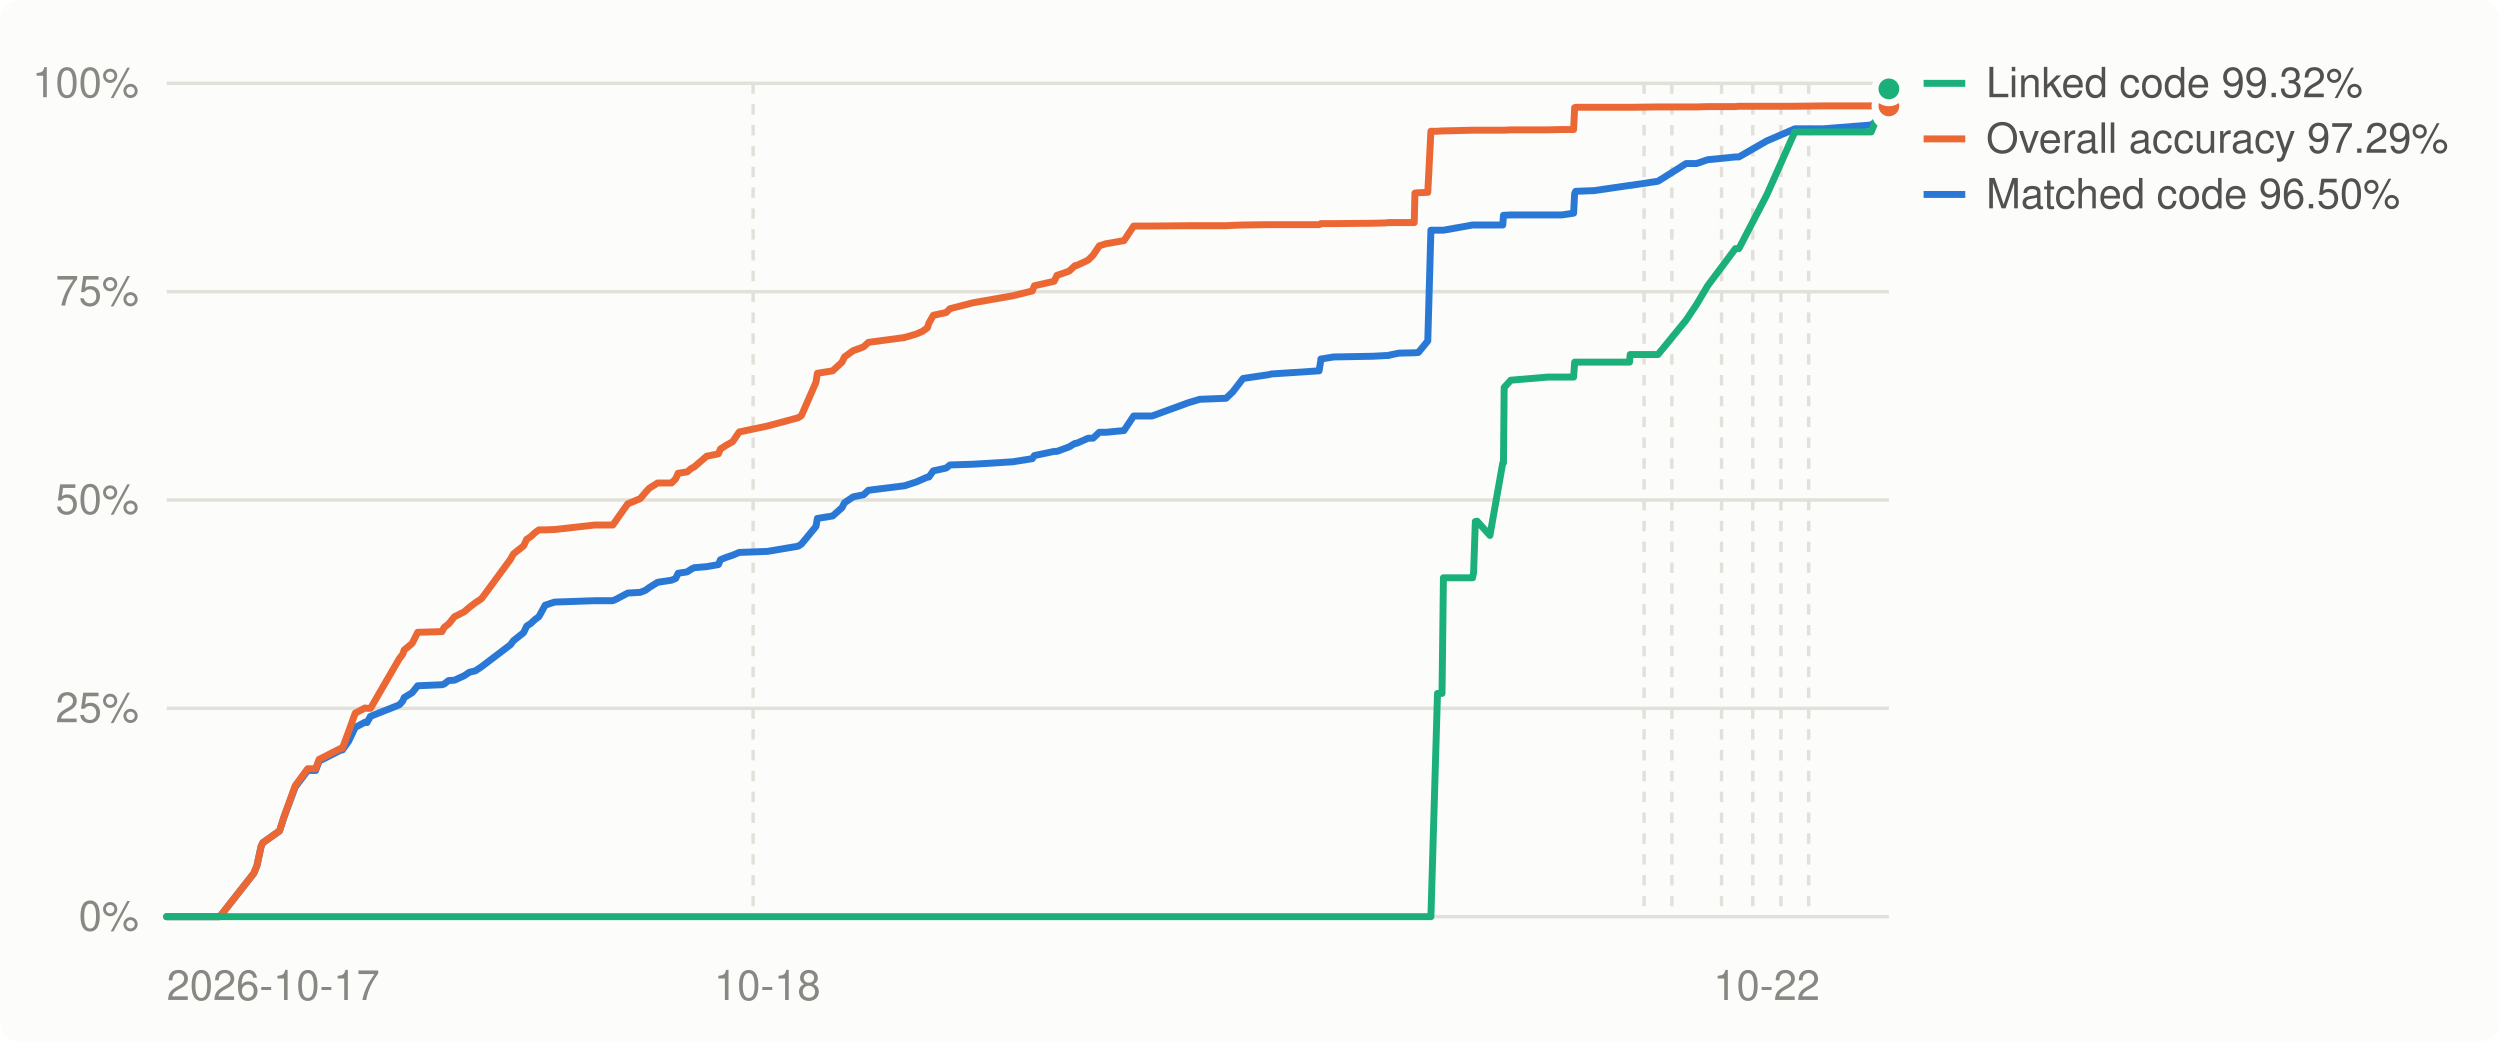
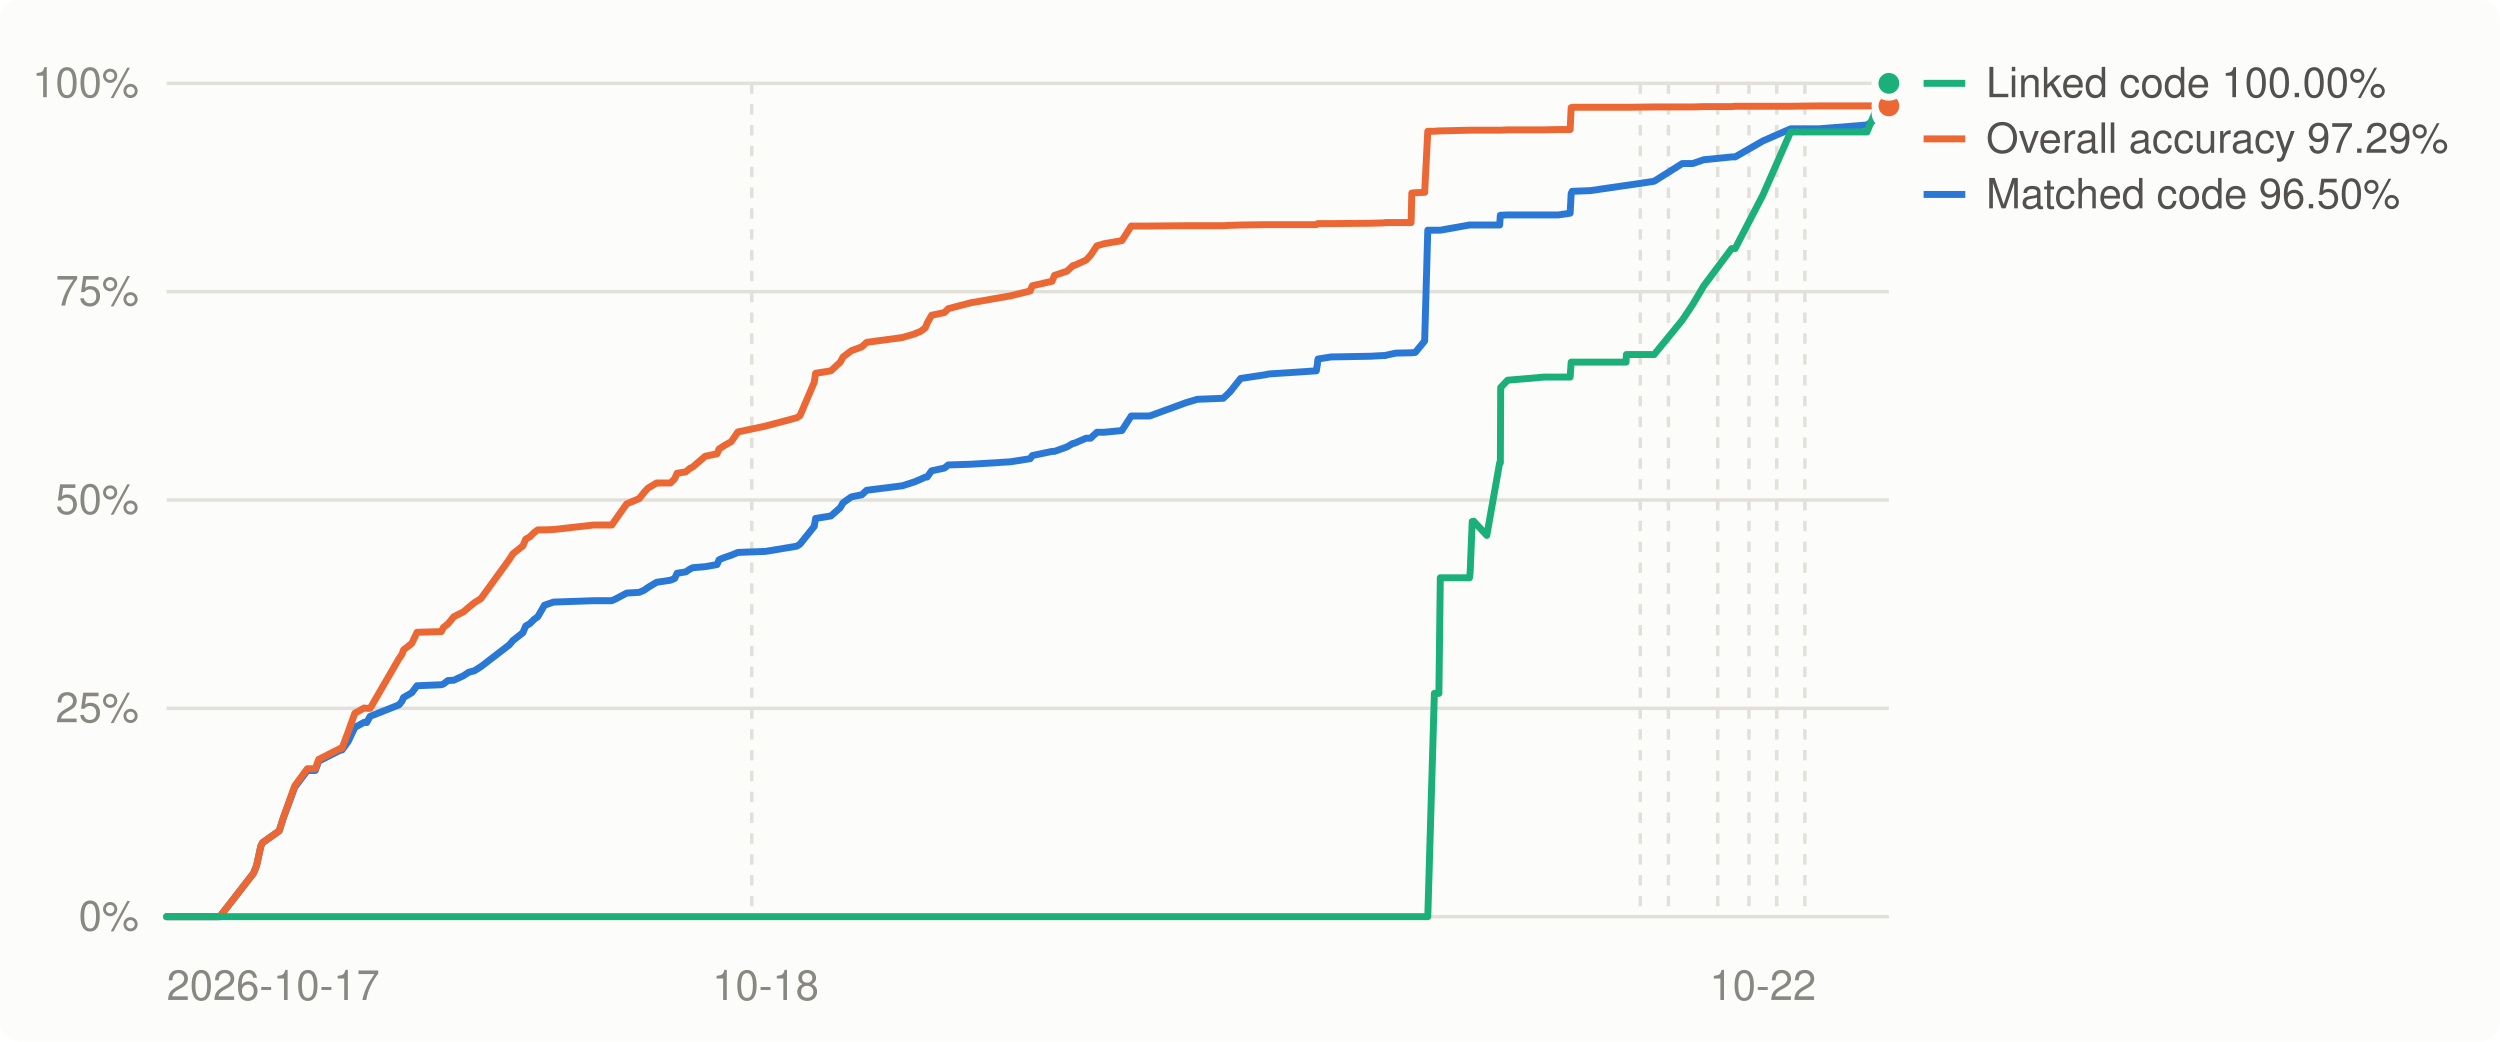
<svg xmlns="http://www.w3.org/2000/svg" viewBox="0 0 720 300" width="720" height="300" role="img" aria-label="Decompilation progress over time">
  <style>
.bg{fill:#fcfcfb}.grid{stroke:#e1e0d9}.muted{fill:#898781}.lbl{fill:#52514e}.ln0{stroke:#2a78d6}.dot0{fill:#2a78d6;stroke:#fcfcfb}.ln1{stroke:#eb6834}.dot1{fill:#eb6834;stroke:#fcfcfb}.ln2{stroke:#1baf7a}.dot2{fill:#1baf7a;stroke:#fcfcfb}
@media (prefers-color-scheme: dark){.bg{fill:#1a1a19}.grid{stroke:#2c2c2a}.muted{fill:#898781}.lbl{fill:#c3c2b7}.ln0{stroke:#3987e5}.dot0{fill:#3987e5;stroke:#1a1a19}.ln1{stroke:#d95926}.dot1{fill:#d95926;stroke:#1a1a19}.ln2{stroke:#199e70}.dot2{fill:#199e70;stroke:#1a1a19}}
text{font:12px -apple-system,BlinkMacSystemFont,'Segoe UI',Helvetica,Arial,sans-serif}
</style>
  <rect class="bg" width="720" height="300" rx="6" />
  <line x1="48" x2="544" y1="264.0" y2="264.0" class="grid" stroke-width="1" />
  <text x="40" y="268.0" class="muted" text-anchor="end">0%</text>
  <line x1="48" x2="544" y1="204.0" y2="204.0" class="grid" stroke-width="1" />
  <text x="40" y="208.0" class="muted" text-anchor="end">25%</text>
  <line x1="48" x2="544" y1="144.0" y2="144.0" class="grid" stroke-width="1" />
  <text x="40" y="148.0" class="muted" text-anchor="end">50%</text>
  <line x1="48" x2="544" y1="84.0" y2="84.0" class="grid" stroke-width="1" />
  <text x="40" y="88.0" class="muted" text-anchor="end">75%</text>
  <line x1="48" x2="544" y1="24.0" y2="24.0" class="grid" stroke-width="1" />
  <text x="40" y="28.0" class="muted" text-anchor="end">100%</text>
-   <line x1="216.9" x2="216.9" y1="24" y2="264" class="grid" stroke-width="1" stroke-dasharray="3 3" />
-   <line x1="473.5" x2="473.5" y1="24" y2="264" class="grid" stroke-width="1" stroke-dasharray="3 3" />
-   <line x1="481.5" x2="481.5" y1="24" y2="264" class="grid" stroke-width="1" stroke-dasharray="3 3" />
-   <line x1="495.8" x2="495.8" y1="24" y2="264" class="grid" stroke-width="1" stroke-dasharray="3 3" />
-   <line x1="504.8" x2="504.8" y1="24" y2="264" class="grid" stroke-width="1" stroke-dasharray="3 3" />
-   <line x1="512.9" x2="512.9" y1="24" y2="264" class="grid" stroke-width="1" stroke-dasharray="3 3" />
-   <line x1="520.9" x2="520.9" y1="24" y2="264" class="grid" stroke-width="1" stroke-dasharray="3 3" />
+   <line x1="216.5" x2="216.5" y1="24" y2="264" class="grid" stroke-width="1" stroke-dasharray="3 3" />
+   <line x1="472.4" x2="472.4" y1="24" y2="264" class="grid" stroke-width="1" stroke-dasharray="3 3" />
+   <line x1="480.5" x2="480.5" y1="24" y2="264" class="grid" stroke-width="1" stroke-dasharray="3 3" />
+   <line x1="494.7" x2="494.7" y1="24" y2="264" class="grid" stroke-width="1" stroke-dasharray="3 3" />
+   <line x1="503.7" x2="503.7" y1="24" y2="264" class="grid" stroke-width="1" stroke-dasharray="3 3" />
+   <line x1="511.7" x2="511.7" y1="24" y2="264" class="grid" stroke-width="1" stroke-dasharray="3 3" />
+   <line x1="519.8" x2="519.8" y1="24" y2="264" class="grid" stroke-width="1" stroke-dasharray="3 3" />
  <text class="muted" x="48.0" y="288" text-anchor="start">2026-10-17</text>
-   <text class="muted" x="221.0" y="288" text-anchor="middle">10-18</text>
-   <text class="muted" x="508.8" y="288" text-anchor="middle">10-22</text>
-   <polyline points="48.0,264.0 63.3,264.0 73.1,251.5 74.0,249.3 75.2,243.8 75.7,242.7 80.5,239.3 81.8,235.3 85.0,226.7 88.6,221.9 90.9,221.9 91.9,219.2 98.2,216.0 98.6,216.0 100.4,213.5 102.3,209.5 105.1,208.0 105.7,208.1 106.7,206.3 115.0,203.0 116.0,201.9 116.4,200.9 118.7,199.5 120.3,197.5 127.3,197.2 127.9,197.0 129.2,196.0 130.9,195.9 133.7,194.6 135.2,193.6 136.9,193.2 138.7,192.0 147.0,185.7 147.9,184.5 150.8,182.2 151.7,180.3 152.8,179.6 154.1,178.4 155.2,177.6 157.0,174.3 159.7,173.4 171.3,173.0 176.5,173.0 177.6,172.5 180.8,170.8 184.4,170.6 185.9,170.0 187.0,169.2 189.4,167.7 193.4,167.1 194.6,166.6 195.3,165.1 197.9,164.7 199.1,163.9 199.9,163.5 203.5,163.2 206.9,162.6 207.5,161.2 209.2,160.5 211.0,159.9 212.9,159.1 221.0,158.8 229.9,157.3 230.8,156.7 235.0,151.6 235.4,149.3 239.8,148.6 242.5,146.2 243.2,144.8 245.7,143.1 248.7,142.5 250.1,141.2 260.5,139.9 263.9,138.8 265.7,138.0 267.1,137.4 267.5,137.4 268.8,135.6 272.5,134.8 273.6,133.9 280.2,133.7 291.6,133.0 297.3,132.1 297.9,131.2 303.6,130.0 304.4,130.0 307.9,128.7 309.6,127.7 310.0,127.7 313.4,126.2 314.8,126.2 316.6,124.5 318.5,124.5 323.7,124.0 326.5,119.8 331.8,119.8 342.2,116.0 345.5,115.0 353.1,114.7 355.0,112.9 358.0,109.0 365.4,107.9 366.2,107.7 379.9,106.8 380.1,105.5 380.2,105.0 380.4,103.8 380.4,103.4 384.1,102.8 395.4,102.6 399.1,102.4 399.9,102.4 400.0,102.3 402.9,101.7 407.3,101.6 407.5,101.6 408.5,101.5 411.2,98.2 412.1,66.3 414.0,66.3 415.3,66.3 415.7,66.3 415.7,66.3 424.1,64.8 424.4,64.8 424.9,64.8 425.4,64.8 429.1,64.8 432.8,64.8 433.0,62.0 433.2,62.0 435.1,61.9 445.7,61.9 449.8,61.9 453.2,61.4 453.5,55.7 453.8,55.1 459.1,54.9 469.3,53.4 469.5,53.4 477.5,52.2 485.6,47.1 488.6,47.1 491.8,46.0 499.8,45.2 500.8,45.2 508.8,40.6 516.9,37.1 525.0,37.1 538.9,36.0 544.0,32.4" fill="none" class="ln0" stroke-width="2" stroke-linejoin="round" stroke-linecap="round" />
-   <polyline points="48.0,264.0 63.3,264.0 73.1,251.5 74.0,249.3 75.2,243.7 75.7,242.7 80.5,239.3 81.8,235.2 85.0,226.3 88.6,221.4 90.9,221.4 91.9,218.7 98.2,215.5 98.6,215.5 100.4,210.7 102.3,205.4 105.1,203.9 105.7,204.0 106.7,204.0 115.0,189.7 116.0,188.4 116.4,187.2 118.7,185.3 120.3,182.1 127.3,181.9 127.9,180.7 129.2,179.7 130.9,177.6 133.7,176.2 135.2,174.9 136.9,173.6 138.7,172.4 147.0,161.1 147.9,159.5 150.8,157.2 151.7,155.3 152.8,154.6 154.1,153.4 155.2,152.6 157.0,152.6 159.7,152.5 171.3,151.2 176.5,151.2 177.6,149.6 180.8,145.1 184.4,143.6 185.9,141.8 187.0,140.6 189.4,139.1 193.4,139.1 194.6,137.9 195.3,136.3 197.9,135.9 199.1,134.9 199.9,134.5 203.5,131.4 206.9,130.7 207.5,129.3 209.2,128.2 211.0,127.2 212.9,124.4 221.0,122.7 229.9,120.3 230.8,119.7 235.0,110.1 235.4,107.5 239.8,106.8 242.5,104.3 243.2,102.8 245.7,101.0 248.7,99.9 250.1,98.6 260.5,97.2 263.9,96.2 265.7,95.4 267.1,94.4 267.5,93.1 268.8,90.8 272.5,90.0 273.6,88.9 280.2,87.2 291.6,85.2 297.3,83.8 297.9,82.3 303.6,81.0 304.4,79.3 307.9,78.1 309.6,76.5 310.0,76.5 313.4,74.9 314.8,73.5 316.6,70.8 318.5,70.2 323.7,69.3 326.5,65.1 331.8,65.1 342.2,65.0 345.5,65.0 353.1,65.0 355.0,64.9 358.0,64.8 365.4,64.7 366.2,64.7 379.9,64.7 380.1,64.6 380.2,64.6 380.4,64.4 380.4,64.4 384.1,64.4 395.4,64.3 399.1,64.2 399.9,64.1 400.0,64.1 402.9,64.1 407.3,64.1 407.5,55.6 408.5,55.5 411.2,55.4 412.1,37.8 414.0,37.8 415.3,37.7 415.7,37.7 415.7,37.7 424.1,37.5 424.4,37.5 424.9,37.5 425.4,37.5 429.1,37.5 432.8,37.5 433.0,37.5 433.2,37.5 435.1,37.4 445.7,37.4 449.8,37.3 453.2,37.3 453.5,31.0 453.8,30.9 459.1,30.9 469.3,30.9 469.5,30.9 477.5,30.8 485.6,30.8 488.6,30.8 491.8,30.7 499.8,30.7 500.8,30.6 508.8,30.6 516.9,30.6 525.0,30.5 538.9,30.5 544.0,30.5" fill="none" class="ln1" stroke-width="2" stroke-linejoin="round" stroke-linecap="round" />
-   <polyline points="48.0,264.0 63.3,264.0 73.1,264.0 74.0,264.0 75.2,264.0 75.7,264.0 80.5,264.0 81.8,264.0 85.0,264.0 88.6,264.0 90.9,264.0 91.9,264.0 98.2,264.0 98.6,264.0 100.4,264.0 102.3,264.0 105.1,264.0 105.7,264.0 106.7,264.0 115.0,264.0 116.0,264.0 116.4,264.0 118.7,264.0 120.3,264.0 127.3,264.0 127.9,264.0 129.2,264.0 130.9,264.0 133.7,264.0 135.2,264.0 136.9,264.0 138.7,264.0 147.0,264.0 147.9,264.0 150.8,264.0 151.7,264.0 152.8,264.0 154.1,264.0 155.2,264.0 157.0,264.0 159.7,264.0 171.3,264.0 176.5,264.0 177.6,264.0 180.8,264.0 184.4,264.0 185.9,264.0 187.0,264.0 189.4,264.0 193.4,264.0 194.6,264.0 195.3,264.0 197.9,264.0 199.1,264.0 199.9,264.0 203.5,264.0 206.9,264.0 207.5,264.0 209.2,264.0 211.0,264.0 212.9,264.0 221.0,264.0 229.9,264.0 230.8,264.0 235.0,264.0 235.4,264.0 239.8,264.0 242.5,264.0 243.2,264.0 245.7,264.0 248.7,264.0 250.1,264.0 260.5,264.0 263.9,264.0 265.7,264.0 267.1,264.0 267.5,264.0 268.8,264.0 272.5,264.0 273.6,264.0 280.2,264.0 291.6,264.0 297.3,264.0 297.9,264.0 303.6,264.0 304.4,264.0 307.9,264.0 309.6,264.0 310.0,264.0 313.4,264.0 314.8,264.0 316.6,264.0 318.5,264.0 323.7,264.0 326.5,264.0 331.8,264.0 342.2,264.0 345.5,264.0 353.1,264.0 355.0,264.0 358.0,264.0 365.4,264.0 366.2,264.0 379.9,264.0 380.1,264.0 380.2,264.0 380.4,264.0 380.4,264.0 384.1,264.0 395.4,264.0 399.1,264.0 399.9,264.0 400.0,264.0 402.9,264.0 407.3,264.0 407.5,264.0 408.5,264.0 411.2,264.0 412.1,264.0 414.0,199.7 415.3,199.7 415.7,167.1 415.7,166.4 424.1,166.4 424.4,164.8 424.9,150.2 425.4,150.1 429.1,154.2 432.8,133.3 433.0,133.3 433.2,111.6 435.1,109.5 445.7,108.6 449.8,108.6 453.2,108.6 453.5,104.3 453.8,104.3 459.1,104.3 469.3,104.3 469.5,102.1 477.5,102.1 485.6,92.2 488.6,87.7 491.8,82.3 499.8,71.6 500.8,71.6 508.8,56.2 516.9,38.0 525.0,38.0 538.9,38.0 544.0,25.6" fill="none" class="ln2" stroke-width="2" stroke-linejoin="round" stroke-linecap="round" />
+   <text class="muted" x="220.5" y="288" text-anchor="middle">10-18</text>
+   <text class="muted" x="507.7" y="288" text-anchor="middle">10-22</text>
+   <polyline points="48.0,264.0 63.3,264.0 73.0,251.5 73.9,249.3 75.1,243.8 75.6,242.7 80.4,239.3 81.7,235.3 84.9,226.7 88.5,221.9 90.8,221.9 91.8,219.2 98.1,216.0 98.5,216.0 100.3,213.5 102.2,209.5 104.9,208.0 105.6,208.1 106.6,206.3 114.9,203.0 115.8,201.9 116.2,200.9 118.6,199.5 120.1,197.5 127.1,197.2 127.7,197.0 129.0,196.0 130.7,195.9 133.5,194.6 135.0,193.6 136.6,193.2 138.5,192.0 146.7,185.7 147.7,184.5 150.6,182.2 151.4,180.3 152.6,179.6 153.8,178.4 154.9,177.6 156.8,174.3 159.4,173.4 171.0,173.0 176.2,173.0 177.3,172.5 180.5,170.8 184.1,170.6 185.5,170.0 186.6,169.2 189.1,167.7 193.1,167.1 194.3,166.6 195.0,165.1 197.5,164.7 198.7,163.9 199.5,163.5 203.1,163.2 206.5,162.6 207.1,161.2 208.8,160.5 210.6,159.9 212.5,159.1 220.5,158.8 229.5,157.3 230.4,156.7 234.5,151.6 234.9,149.3 239.3,148.6 242.0,146.2 242.8,144.8 245.2,143.1 248.2,142.5 249.6,141.2 259.9,139.9 263.3,138.8 265.2,138.0 266.5,137.4 267.0,137.4 268.3,135.6 272.0,134.8 273.1,133.9 279.6,133.7 291.0,133.0 296.7,132.1 297.3,131.2 303.0,130.0 303.7,130.0 307.3,128.7 309.0,127.7 309.3,127.7 312.8,126.2 314.1,126.2 315.9,124.5 317.9,124.5 323.1,124.0 325.8,119.8 331.1,119.8 341.5,116.0 344.8,115.0 352.3,114.7 354.2,112.9 357.3,109.0 364.6,107.9 365.4,107.7 379.1,106.8 379.3,105.5 379.4,105.0 379.5,103.8 379.6,103.4 383.3,102.8 394.6,102.6 398.3,102.4 399.0,102.4 399.2,102.3 402.0,101.7 406.4,101.6 406.6,101.6 407.6,101.5 410.3,98.2 411.2,66.3 413.1,66.3 414.4,66.3 414.8,66.3 414.8,66.3 423.2,64.8 423.4,64.8 424.0,64.8 424.4,64.8 428.2,64.8 431.9,64.8 432.1,62.0 432.2,62.0 434.2,61.9 444.7,61.9 448.8,61.9 452.2,61.4 452.5,55.7 452.8,55.1 458.0,54.9 468.3,53.4 468.4,53.4 476.4,52.2 484.5,47.1 487.5,47.1 490.7,46.0 498.7,45.2 499.7,45.2 507.7,40.6 515.7,37.1 523.8,37.1 537.7,36.0 542.8,32.4 544.0,32.4" fill="none" class="ln0" stroke-width="2" stroke-linejoin="round" stroke-linecap="round" />
+   <polyline points="48.0,264.0 63.3,264.0 73.0,251.5 73.9,249.3 75.1,243.7 75.6,242.7 80.4,239.3 81.7,235.2 84.9,226.3 88.5,221.4 90.8,221.4 91.8,218.7 98.1,215.5 98.5,215.5 100.3,210.7 102.2,205.4 104.9,203.9 105.6,204.0 106.6,204.0 114.9,189.7 115.8,188.4 116.2,187.2 118.6,185.3 120.1,182.1 127.1,181.9 127.7,180.7 129.0,179.7 130.7,177.6 133.5,176.2 135.0,174.9 136.6,173.6 138.5,172.4 146.7,161.1 147.7,159.5 150.6,157.2 151.4,155.3 152.6,154.6 153.8,153.4 154.9,152.6 156.8,152.6 159.4,152.5 171.0,151.2 176.2,151.2 177.3,149.6 180.5,145.1 184.1,143.6 185.5,141.8 186.6,140.6 189.1,139.1 193.1,139.1 194.3,137.9 195.0,136.3 197.5,135.9 198.7,134.9 199.5,134.5 203.1,131.4 206.5,130.7 207.1,129.3 208.8,128.2 210.6,127.2 212.5,124.4 220.5,122.7 229.5,120.3 230.4,119.7 234.5,110.1 234.9,107.5 239.3,106.8 242.0,104.3 242.8,102.8 245.2,101.0 248.2,99.9 249.6,98.6 259.9,97.2 263.3,96.2 265.2,95.4 266.5,94.4 267.0,93.1 268.3,90.8 272.0,90.0 273.1,88.9 279.6,87.2 291.0,85.2 296.7,83.8 297.3,82.3 303.0,81.0 303.7,79.3 307.3,78.1 309.0,76.5 309.3,76.5 312.8,74.9 314.1,73.5 315.9,70.8 317.9,70.2 323.1,69.3 325.8,65.1 331.1,65.1 341.5,65.0 344.8,65.0 352.3,65.0 354.2,64.9 357.3,64.8 364.6,64.7 365.4,64.7 379.1,64.7 379.3,64.6 379.4,64.6 379.5,64.4 379.6,64.4 383.3,64.4 394.6,64.3 398.3,64.2 399.0,64.1 399.2,64.1 402.0,64.1 406.4,64.1 406.6,55.6 407.6,55.5 410.3,55.4 411.2,37.8 413.1,37.8 414.4,37.7 414.8,37.7 414.8,37.7 423.2,37.5 423.4,37.5 424.0,37.5 424.4,37.5 428.2,37.5 431.9,37.5 432.1,37.5 432.2,37.5 434.2,37.4 444.7,37.4 448.8,37.3 452.2,37.3 452.5,31.0 452.8,30.9 458.0,30.9 468.3,30.9 468.4,30.9 476.4,30.8 484.5,30.8 487.5,30.8 490.7,30.7 498.7,30.7 499.7,30.6 507.7,30.6 515.7,30.6 523.8,30.5 537.7,30.5 542.8,30.5 544.0,30.5" fill="none" class="ln1" stroke-width="2" stroke-linejoin="round" stroke-linecap="round" />
+   <polyline points="48.0,264.0 63.3,264.0 73.0,264.0 73.9,264.0 75.1,264.0 75.6,264.0 80.4,264.0 81.7,264.0 84.9,264.0 88.5,264.0 90.8,264.0 91.8,264.0 98.1,264.0 98.5,264.0 100.3,264.0 102.2,264.0 104.9,264.0 105.6,264.0 106.6,264.0 114.9,264.0 115.8,264.0 116.2,264.0 118.6,264.0 120.1,264.0 127.1,264.0 127.7,264.0 129.0,264.0 130.7,264.0 133.5,264.0 135.0,264.0 136.6,264.0 138.5,264.0 146.7,264.0 147.7,264.0 150.6,264.0 151.4,264.0 152.6,264.0 153.8,264.0 154.9,264.0 156.8,264.0 159.4,264.0 171.0,264.0 176.2,264.0 177.3,264.0 180.5,264.0 184.1,264.0 185.5,264.0 186.6,264.0 189.1,264.0 193.1,264.0 194.3,264.0 195.0,264.0 197.5,264.0 198.7,264.0 199.5,264.0 203.1,264.0 206.5,264.0 207.1,264.0 208.8,264.0 210.6,264.0 212.5,264.0 220.5,264.0 229.5,264.0 230.4,264.0 234.5,264.0 234.9,264.0 239.3,264.0 242.0,264.0 242.8,264.0 245.2,264.0 248.2,264.0 249.6,264.0 259.9,264.0 263.3,264.0 265.2,264.0 266.5,264.0 267.0,264.0 268.3,264.0 272.0,264.0 273.1,264.0 279.6,264.0 291.0,264.0 296.7,264.0 297.3,264.0 303.0,264.0 303.7,264.0 307.3,264.0 309.0,264.0 309.3,264.0 312.8,264.0 314.1,264.0 315.9,264.0 317.9,264.0 323.1,264.0 325.8,264.0 331.1,264.0 341.5,264.0 344.8,264.0 352.3,264.0 354.2,264.0 357.3,264.0 364.6,264.0 365.4,264.0 379.1,264.0 379.3,264.0 379.4,264.0 379.5,264.0 379.6,264.0 383.3,264.0 394.6,264.0 398.3,264.0 399.0,264.0 399.2,264.0 402.0,264.0 406.4,264.0 406.6,264.0 407.6,264.0 410.3,264.0 411.2,264.0 413.1,199.7 414.4,199.7 414.8,167.1 414.8,166.4 423.2,166.4 423.4,164.8 424.0,150.2 424.4,150.1 428.2,154.2 431.9,133.3 432.1,133.3 432.2,111.6 434.2,109.5 444.7,108.6 448.8,108.6 452.2,108.6 452.5,104.3 452.8,104.3 458.0,104.3 468.3,104.3 468.4,102.1 476.4,102.1 484.5,92.2 487.5,87.7 490.7,82.3 498.7,71.6 499.7,71.6 507.7,56.2 515.7,38.0 523.8,38.0 537.7,38.0 542.8,25.6 544.0,24.0" fill="none" class="ln2" stroke-width="2" stroke-linejoin="round" stroke-linecap="round" />
  <circle cx="544.0" cy="32.4" r="4" class="dot0" stroke-width="2" />
  <circle cx="544.0" cy="30.5" r="4" class="dot1" stroke-width="2" />
-   <circle cx="544.0" cy="25.6" r="4" class="dot2" stroke-width="2" />
+   <circle cx="544.0" cy="24.0" r="4" class="dot2" stroke-width="2" />
  <line x1="554" x2="566" y1="56.0" y2="56.0" class="ln0" stroke-width="2" />
  <text class="lbl" x="572" y="60.0">Matched code 96.50%</text>
  <line x1="554" x2="566" y1="40.0" y2="40.0" class="ln1" stroke-width="2" />
  <text class="lbl" x="572" y="44.0">Overall accuracy 97.29%</text>
  <line x1="554" x2="566" y1="24.0" y2="24.0" class="ln2" stroke-width="2" />
-   <text class="lbl" x="572" y="28.0">Linked code 99.32%</text>
+   <text class="lbl" x="572" y="28.0">Linked code 100.00%</text>
</svg>
